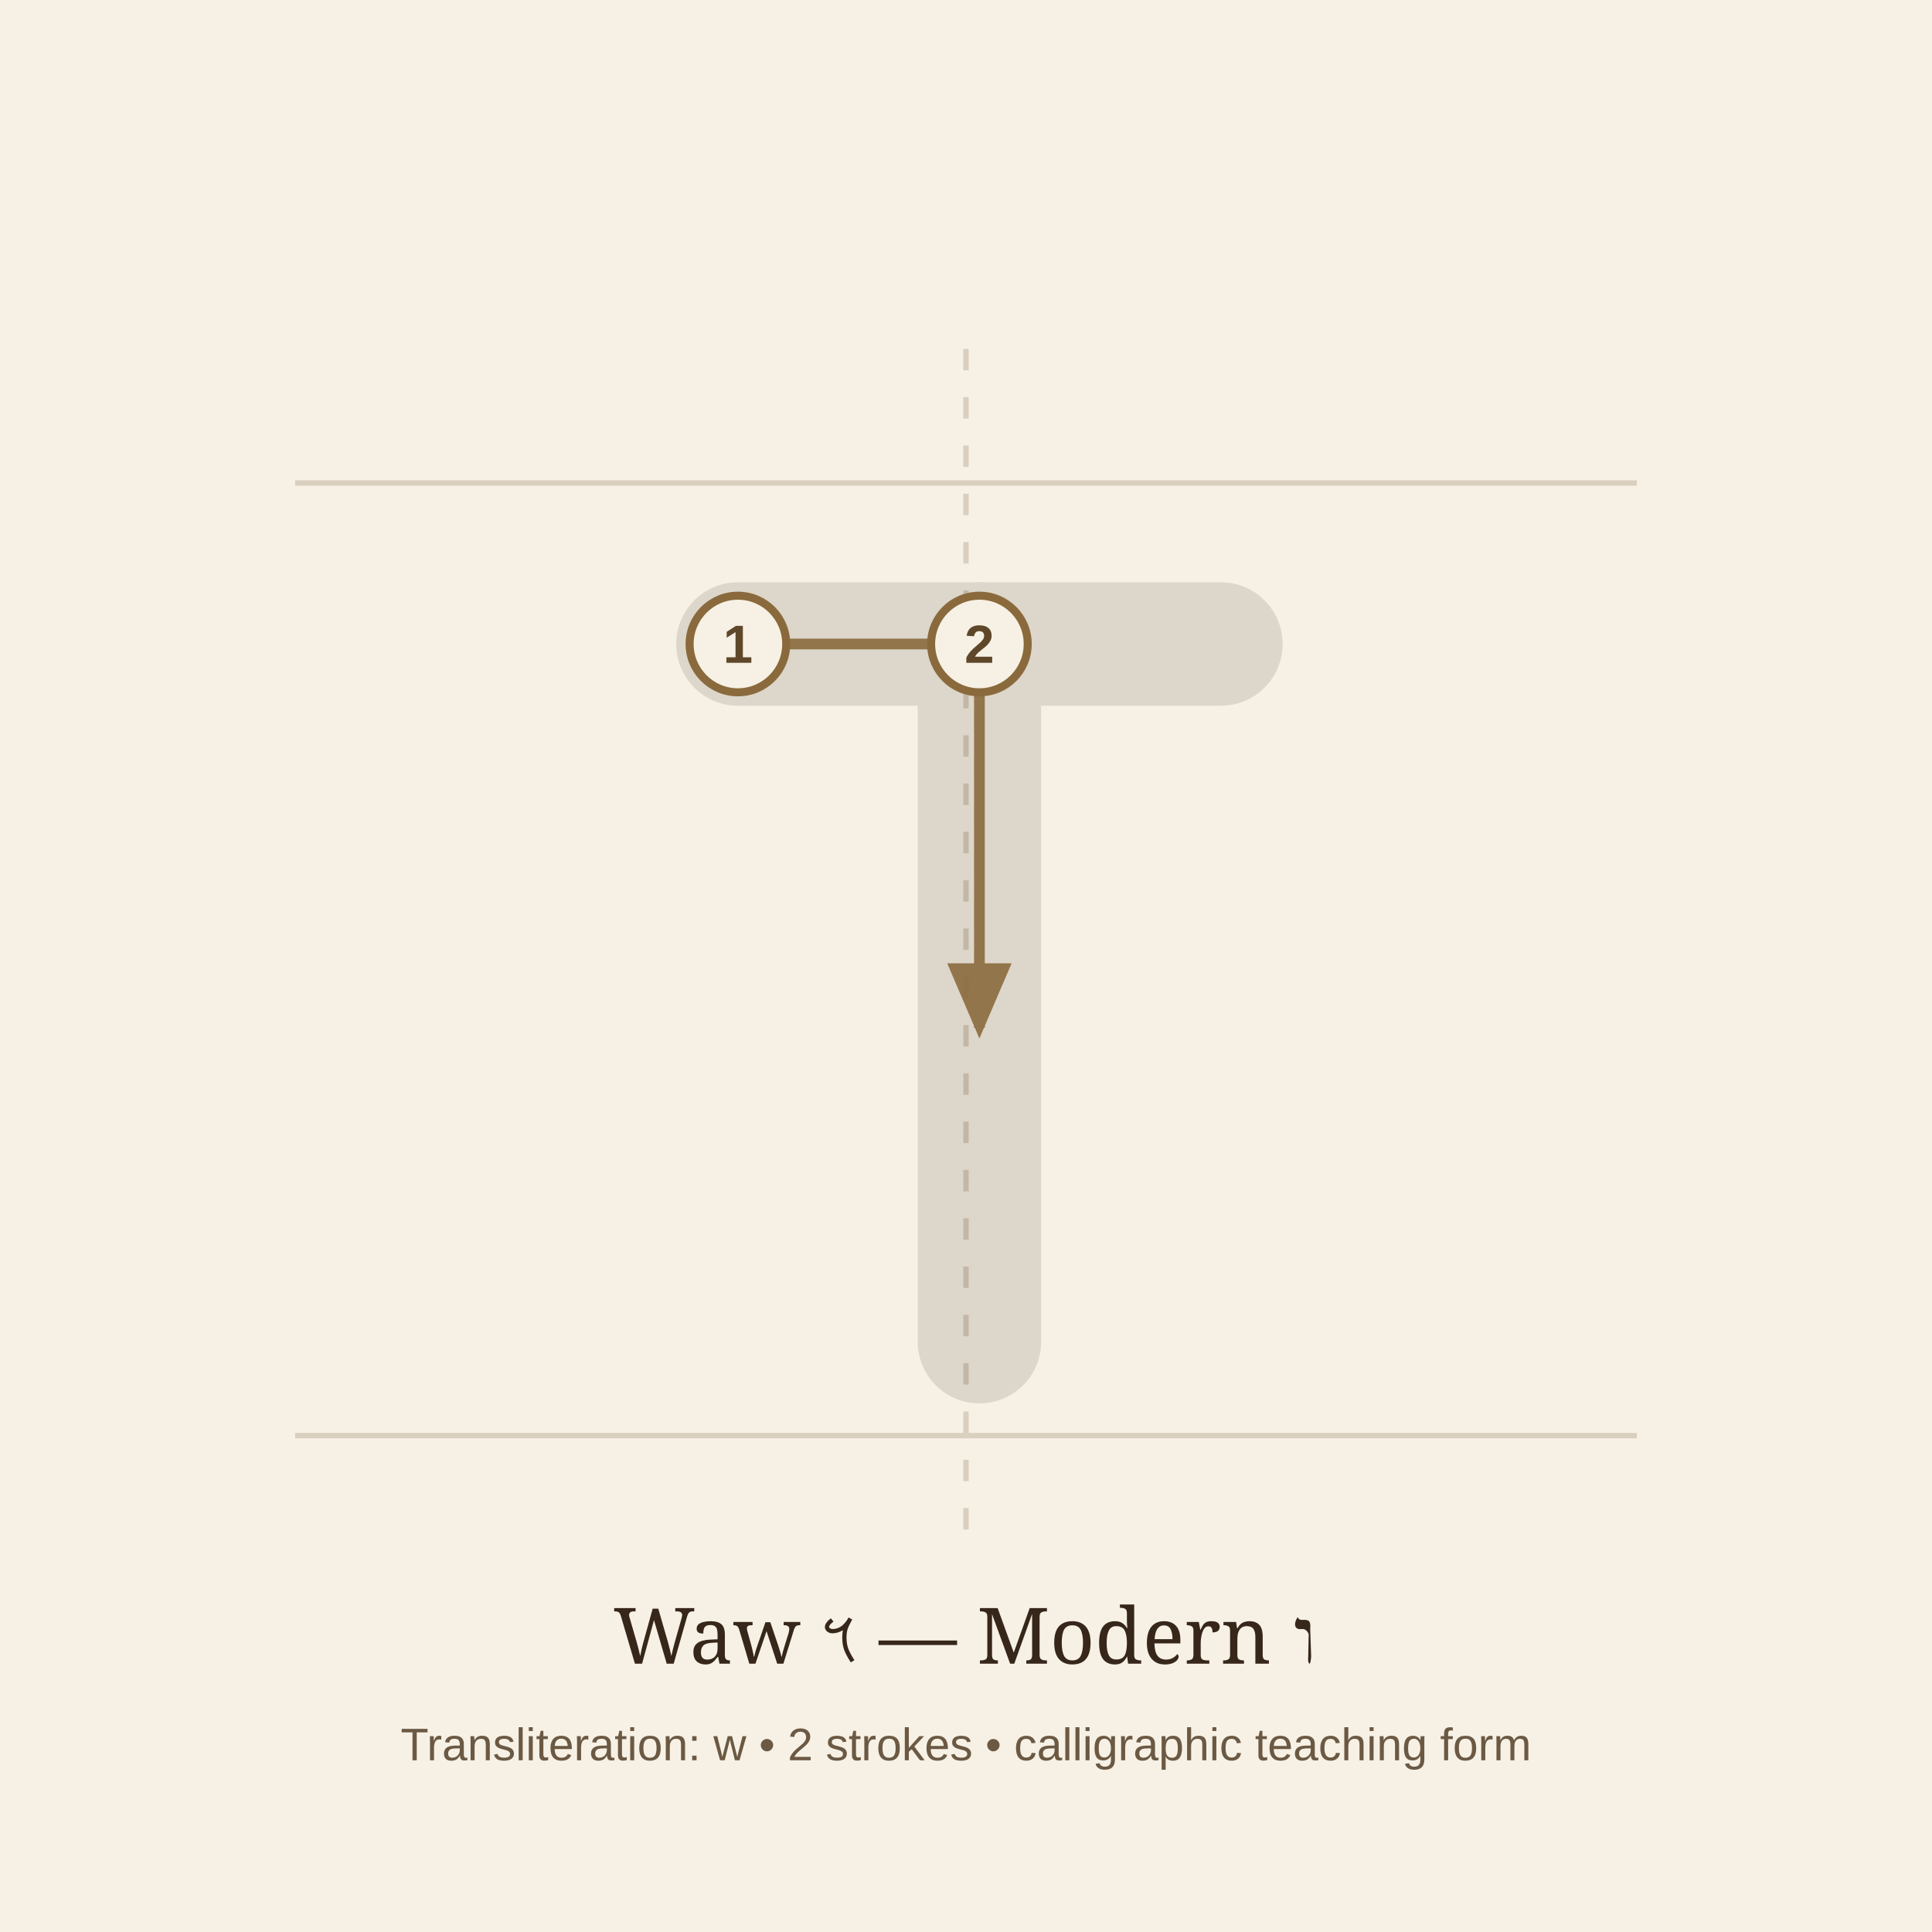
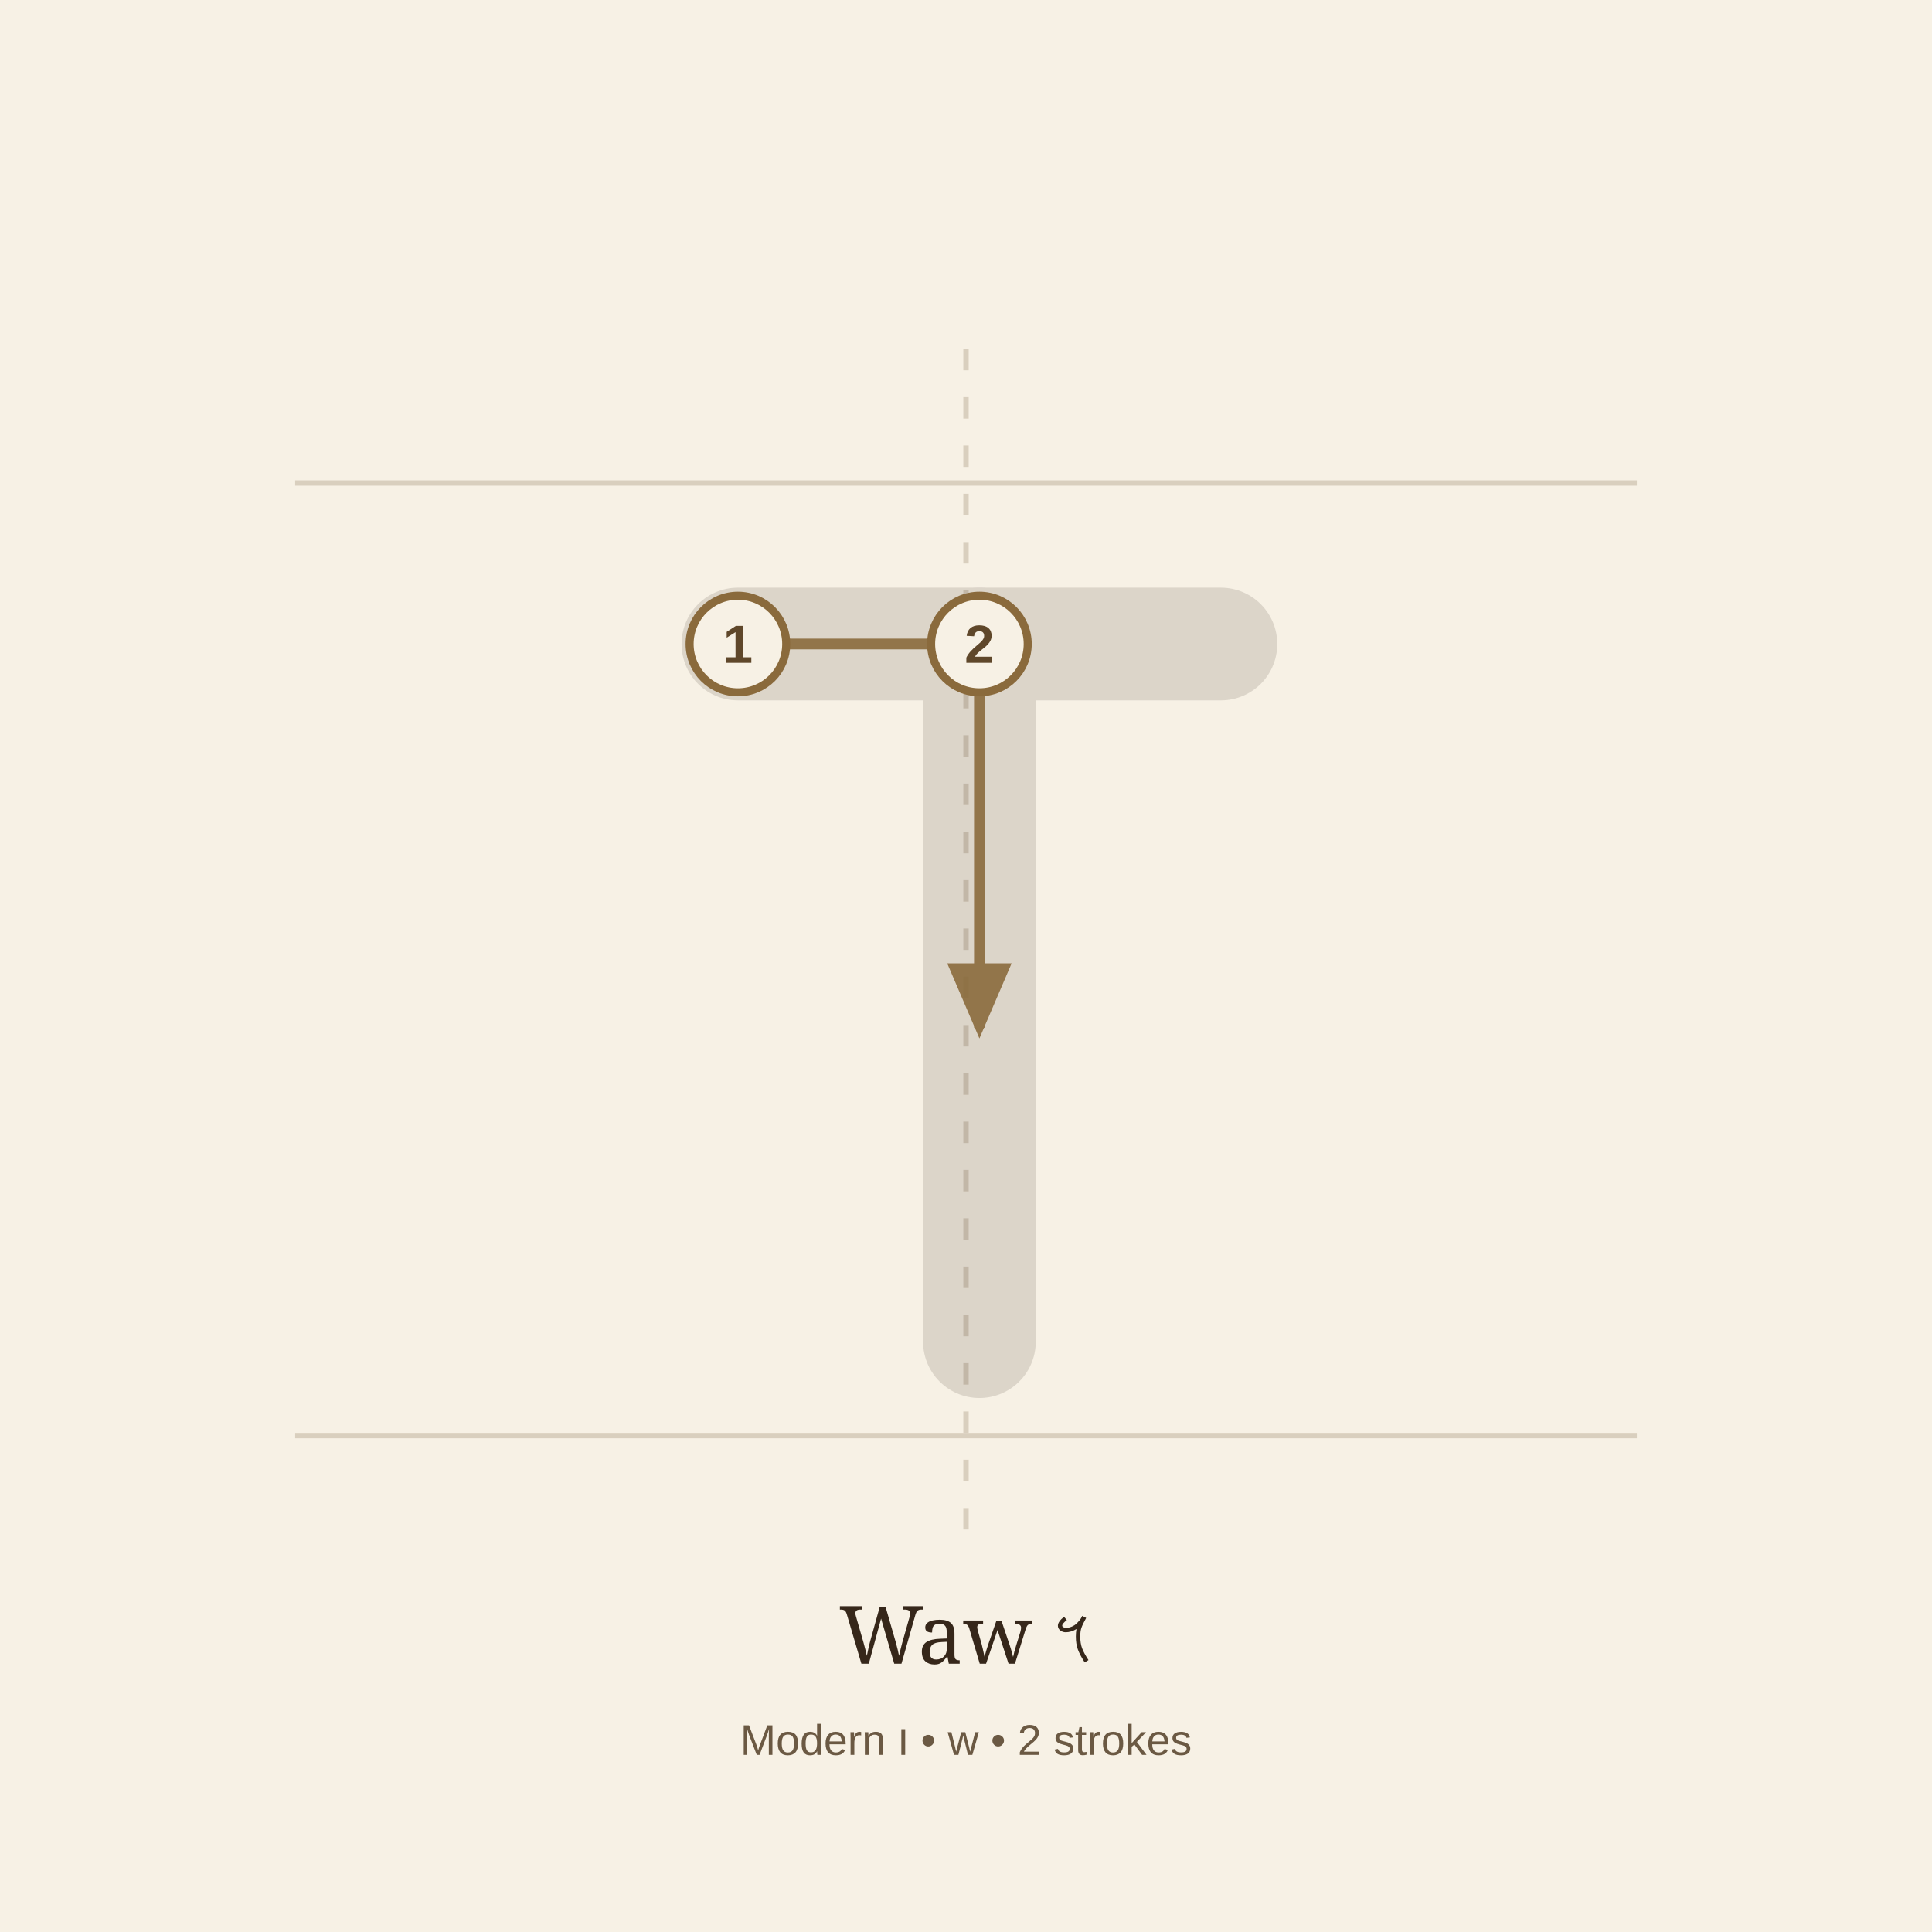
<svg xmlns="http://www.w3.org/2000/svg" viewBox="0 0 720 720" role="img" aria-labelledby="title desc">
  <defs>
    <filter id="inkSoft" x="-10%" y="-10%" width="120%" height="120%">
-       <feTurbulence type="fractalNoise" baseFrequency="0.012" numOctaves="2" seed="21" result="noise" />
-       <feDisplacementMap in="SourceGraphic" in2="noise" scale="1.2" xChannelSelector="R" yChannelSelector="G" />
+       <feTurbulence type="fractalNoise" baseFrequency="0.012" numOctaves="2" seed="39" result="noise" />
+       <feDisplacementMap in="SourceGraphic" in2="noise" scale="1.15" xChannelSelector="R" yChannelSelector="G" />
    </filter>
    <mask id="reveal1">
-       <path d="M275 240 L455 240" fill="none" stroke="white" stroke-width="74" stroke-linecap="round" pathLength="1" stroke-dasharray="1" stroke-dashoffset="1">
-         <animate attributeName="stroke-dashoffset" from="1" to="0" dur="0.97s" begin="0.35s" fill="freeze" />
+       <path d="M275 240 L455 240" fill="none" stroke="white" stroke-width="76" stroke-linecap="round" stroke-linejoin="round" pathLength="1" stroke-dasharray="1" stroke-dashoffset="1">
+         <animate attributeName="stroke-dashoffset" from="1" to="0" dur="1.02s" begin="0.35s" fill="freeze" />
      </path>
    </mask>
    <mask id="reveal2">
-       <path d="M365 240 L365 500" fill="none" stroke="white" stroke-width="74" stroke-linecap="round" pathLength="1" stroke-dasharray="1" stroke-dashoffset="1">
-         <animate attributeName="stroke-dashoffset" from="1" to="0" dur="0.97s" begin="1.50s" fill="freeze" />
+       <path d="M365 240 L365 500" fill="none" stroke="white" stroke-width="76" stroke-linecap="round" stroke-linejoin="round" pathLength="1" stroke-dasharray="1" stroke-dashoffset="1">
+         <animate attributeName="stroke-dashoffset" from="1" to="0" dur="1.02s" begin="1.57s" fill="freeze" />
      </path>
    </mask>
    <marker id="arrow" markerWidth="8" markerHeight="8" refX="6" refY="3" orient="auto">
      <path d="M0,0 L0,6 L7,3 z" fill="#8a6a3c" />
    </marker>
  </defs>
  <rect width="720" height="720" fill="#f7f1e5" />
  <g opacity=".30" stroke="#947f61" stroke-width="2">
    <line x1="110" y1="180" x2="610" y2="180" />
    <line x1="110" y1="535" x2="610" y2="535" />
    <line x1="360" y1="130" x2="360" y2="575" stroke-dasharray="8 10" />
  </g>
  <g opacity=".13">
-     <path d="M275 240 L455 240" fill="none" stroke="#2c2218" stroke-width="46" stroke-linecap="round" stroke-linejoin="round" />
-     <path d="M365 240 L365 500" fill="none" stroke="#2c2218" stroke-width="46" stroke-linecap="round" stroke-linejoin="round" />
+     <path d="M275 240 L455 240" fill="none" stroke="#24170f" stroke-width="42" stroke-linecap="round" stroke-linejoin="round" />
+     <path d="M365 240 L365 500" fill="none" stroke="#24170f" stroke-width="42" stroke-linecap="round" stroke-linejoin="round" />
  </g>
  <g filter="url(#inkSoft)">
    <g mask="url(#reveal1)">
-       <path d="M275 240 L455 240" fill="none" stroke="#24170f" stroke-width="46" stroke-linecap="round" stroke-linejoin="round" />
-       <path d="M275 240 L455 240" fill="none" stroke="#3b281a" stroke-width="32" stroke-linecap="round" stroke-linejoin="round" opacity=".34" />
+       <path d="M275 240 L455 240" fill="none" stroke="#24170f" stroke-width="48" stroke-linecap="round" stroke-linejoin="round" opacity=".22" />
+       <path d="M275 240 L455 240" fill="none" stroke="#24170f" stroke-width="42" stroke-linecap="round" stroke-linejoin="round" />
+       <path d="M275 240 L455 240" fill="none" stroke="#4a3221" stroke-width="27" stroke-linecap="round" stroke-linejoin="round" opacity=".34" />
    </g>
    <g mask="url(#reveal2)">
-       <path d="M365 240 L365 500" fill="none" stroke="#24170f" stroke-width="46" stroke-linecap="round" stroke-linejoin="round" />
-       <path d="M365 240 L365 500" fill="none" stroke="#3b281a" stroke-width="32" stroke-linecap="round" stroke-linejoin="round" opacity=".34" />
+       <path d="M365 240 L365 500" fill="none" stroke="#24170f" stroke-width="48" stroke-linecap="round" stroke-linejoin="round" opacity=".22" />
+       <path d="M365 240 L365 500" fill="none" stroke="#24170f" stroke-width="42" stroke-linecap="round" stroke-linejoin="round" />
+       <path d="M365 240 L365 500" fill="none" stroke="#4a3221" stroke-width="27" stroke-linecap="round" stroke-linejoin="round" opacity=".34" />
    </g>
  </g>
  <g fill="none" stroke="#8a6a3c" stroke-width="4" opacity=".9">
    <path d="M275 240 L374.0 240.0" marker-end="url(#arrow)" />
    <path d="M365 240 L365.0 383.0" marker-end="url(#arrow)" />
  </g>
-   <g font-family="Arial, sans-serif" font-weight="700" font-size="20" text-anchor="middle">
+   <g font-family="Arial,sans-serif" font-weight="700" font-size="20" text-anchor="middle">
    <circle cx="275" cy="240" r="18" fill="#f7f1e5" stroke="#8a6a3c" stroke-width="3" />
    <text x="275" y="247" fill="#5f472a">1</text>
    <circle cx="365" cy="240" r="18" fill="#f7f1e5" stroke="#8a6a3c" stroke-width="3" />
    <text x="365" y="247" fill="#5f472a">2</text>
  </g>
-   <text x="360" y="620" text-anchor="middle" font-family="Georgia,serif" font-size="29" fill="#36271a">Waw 𐤅 — Modern ו</text>
-   <text x="360" y="656" text-anchor="middle" font-family="Arial,sans-serif" font-size="17" fill="#6b5943">Transliteration: w • 2 strokes • calligraphic teaching form</text>
-   <set attributeName="data-duration" to="2.95" begin="0s" />
+   <text x="360" y="620" text-anchor="middle" font-family="Georgia,serif" font-size="30" fill="#36271a">Waw 𐤅</text>
+   <text x="360" y="654" text-anchor="middle" font-family="Arial,sans-serif" font-size="16" fill="#6b5943">Modern ו • w • 2 strokes</text>
</svg>
